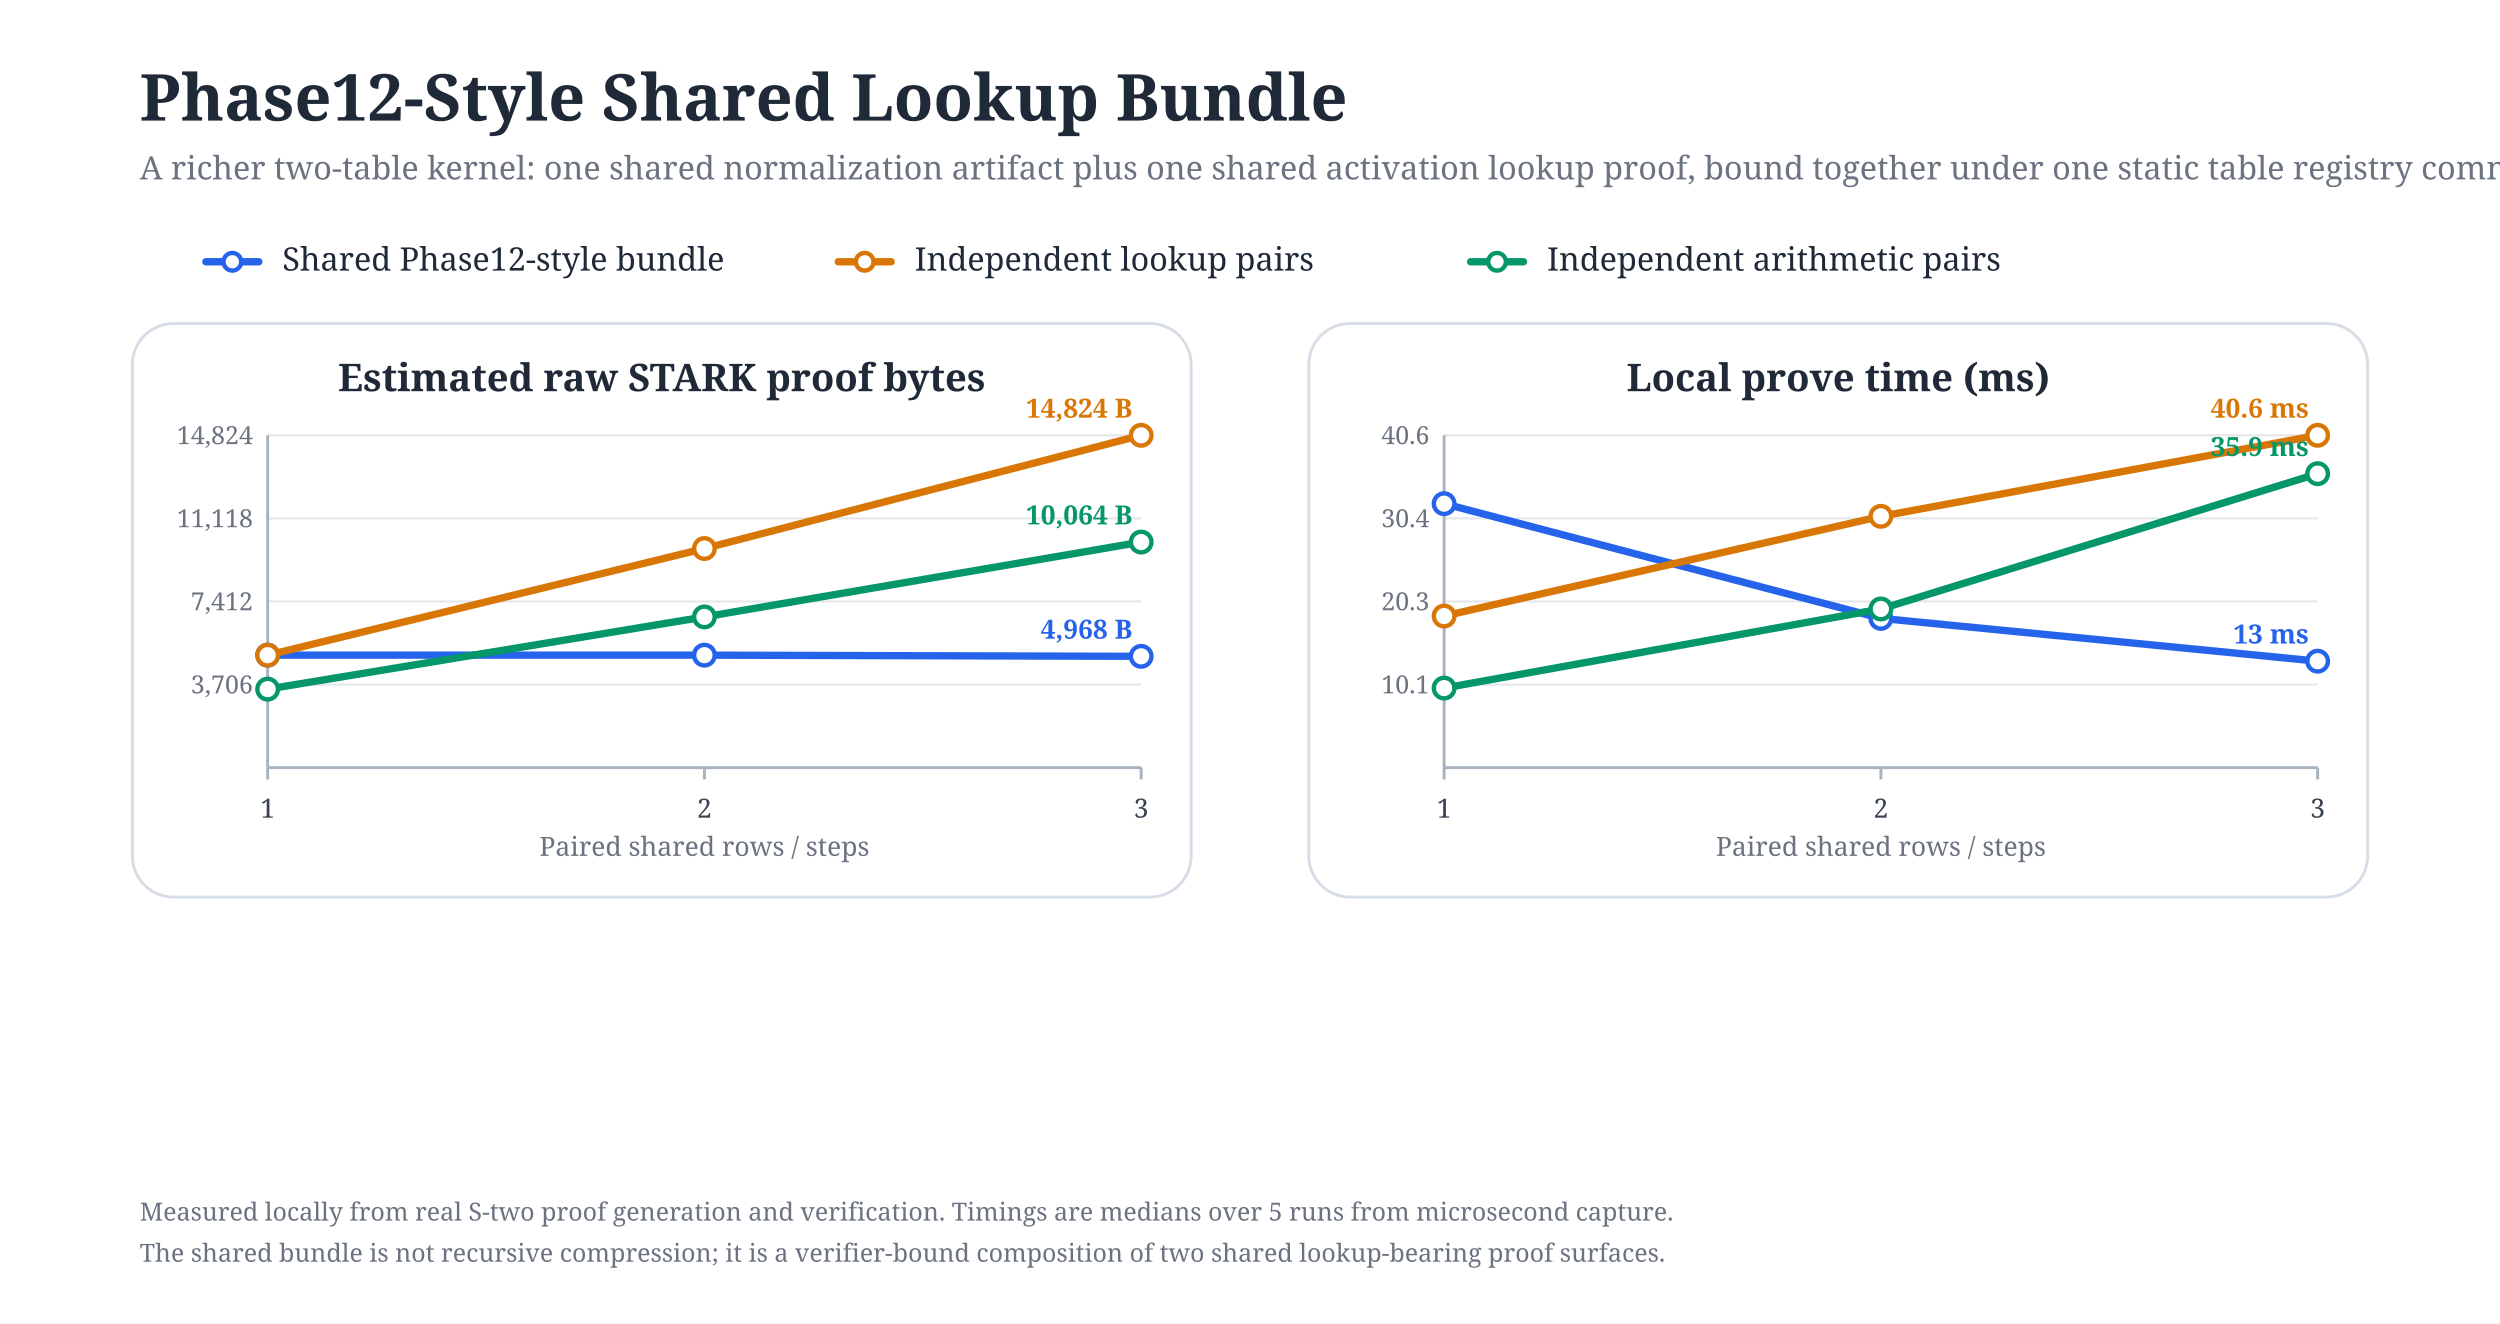
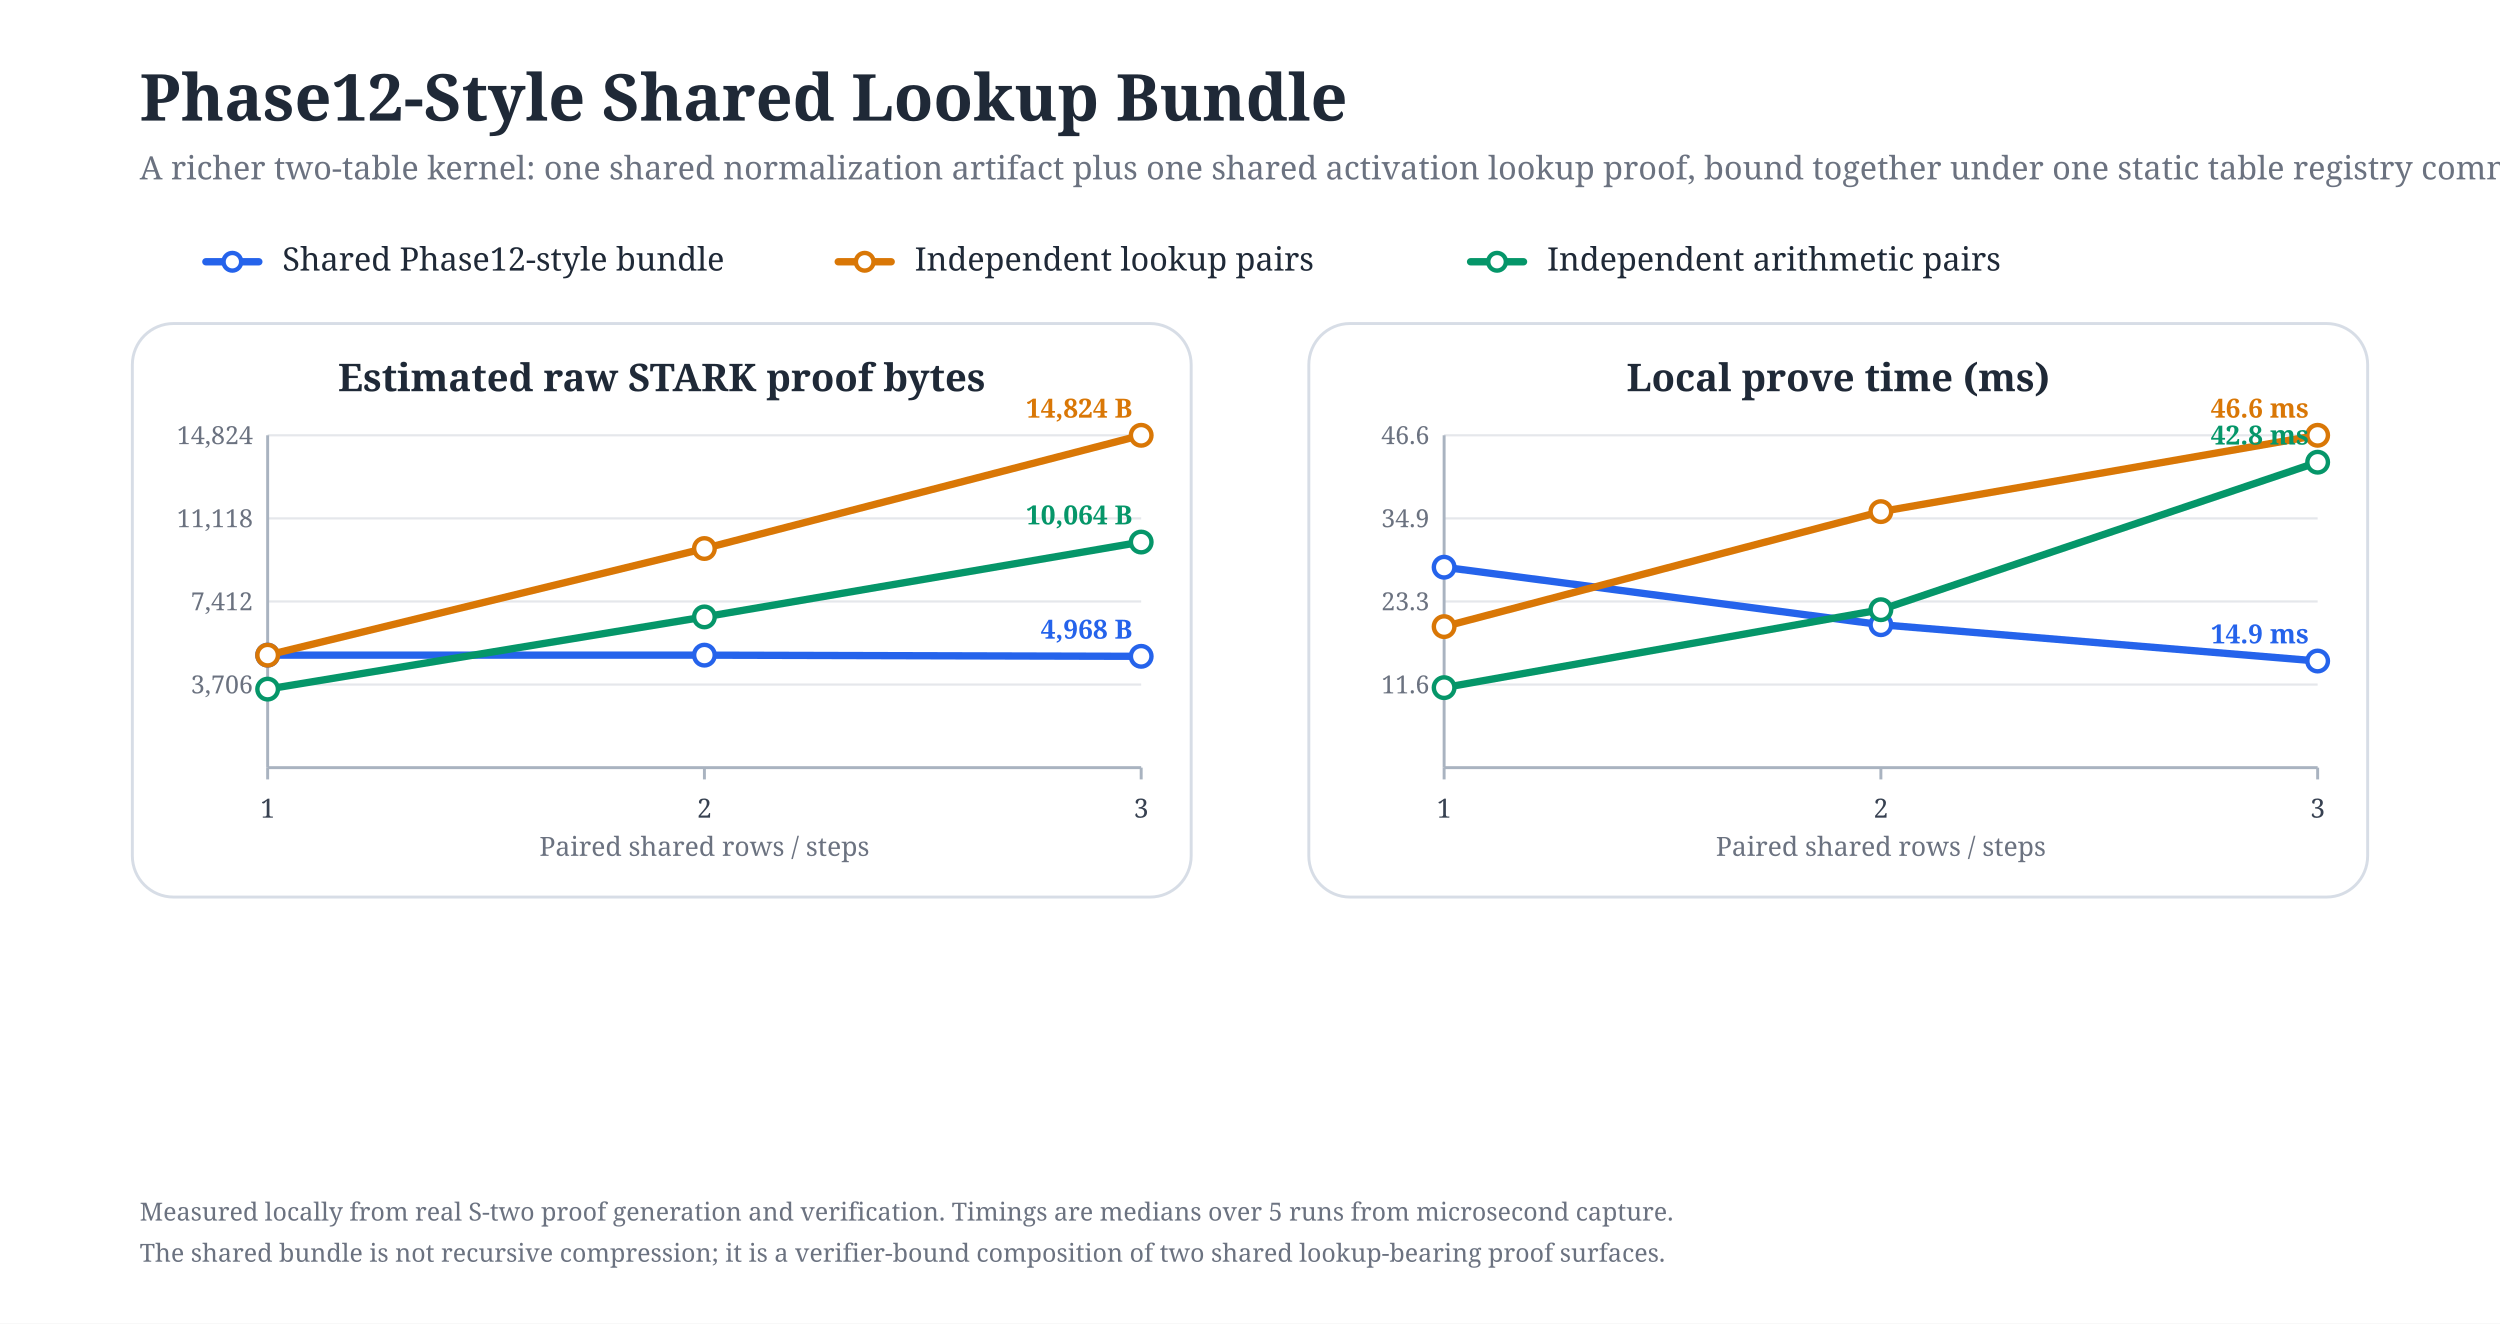
<svg xmlns="http://www.w3.org/2000/svg" width="1700" height="900" viewBox="0 0 1700 900">
  <rect width="1700" height="900" fill="white" />
  <text x="95.0" y="82.0" text-anchor="start" font-family="STIX Two Text, Georgia, serif" font-size="44" font-weight="700" fill="#1F2937">Phase12-Style Shared Lookup Bundle</text>
  <text x="95.0" y="122.0" text-anchor="start" font-family="STIX Two Text, Georgia, serif" font-size="22" font-weight="400" fill="#6B7280">A richer two-table kernel: one shared normalization artifact plus one shared activation lookup proof, bound together under one static table registry commitment.</text>
  <line x1="140" y1="178" x2="176" y2="178" stroke="#2563EB" stroke-width="5" stroke-linecap="round" />
  <circle cx="158" cy="178" r="6" fill="white" stroke="#2563EB" stroke-width="3" />
  <text x="192.0" y="184.0" text-anchor="start" font-family="STIX Two Text, Georgia, serif" font-size="22" font-weight="400" fill="#1F2937">Shared Phase12-style bundle</text>
  <line x1="570" y1="178" x2="606" y2="178" stroke="#D97706" stroke-width="5" stroke-linecap="round" />
  <circle cx="588" cy="178" r="6" fill="white" stroke="#D97706" stroke-width="3" />
  <text x="622.0" y="184.0" text-anchor="start" font-family="STIX Two Text, Georgia, serif" font-size="22" font-weight="400" fill="#1F2937">Independent lookup pairs</text>
  <line x1="1000" y1="178" x2="1036" y2="178" stroke="#059669" stroke-width="5" stroke-linecap="round" />
  <circle cx="1018" cy="178" r="6" fill="white" stroke="#059669" stroke-width="3" />
  <text x="1052.0" y="184.0" text-anchor="start" font-family="STIX Two Text, Georgia, serif" font-size="22" font-weight="400" fill="#1F2937">Independent arithmetic pairs</text>
  <rect x="90" y="220" width="720" height="390" rx="28" fill="white" stroke="#D7DDE6" stroke-width="2" />
  <text x="450.0" y="266.0" text-anchor="middle" font-family="STIX Two Text, Georgia, serif" font-size="26" font-weight="600" fill="#1F2937">Estimated raw STARK proof bytes</text>
  <line x1="182" y1="465.5" x2="776" y2="465.5" stroke="#E5E7EB" stroke-width="1.5" />
  <text x="172.0" y="471.5" text-anchor="end" font-family="STIX Two Text, Georgia, serif" font-size="17" font-weight="400" fill="#6B7280">3,706</text>
  <line x1="182" y1="409.0" x2="776" y2="409.0" stroke="#E5E7EB" stroke-width="1.5" />
  <text x="172.0" y="415.0" text-anchor="end" font-family="STIX Two Text, Georgia, serif" font-size="17" font-weight="400" fill="#6B7280">7,412</text>
  <line x1="182" y1="352.5" x2="776" y2="352.5" stroke="#E5E7EB" stroke-width="1.5" />
  <text x="172.0" y="358.5" text-anchor="end" font-family="STIX Two Text, Georgia, serif" font-size="17" font-weight="400" fill="#6B7280">11,118</text>
  <line x1="182" y1="296.0" x2="776" y2="296.0" stroke="#E5E7EB" stroke-width="1.5" />
  <text x="172.0" y="302.0" text-anchor="end" font-family="STIX Two Text, Georgia, serif" font-size="17" font-weight="400" fill="#6B7280">14,824</text>
  <line x1="182" y1="522" x2="776" y2="522" stroke="#A9B3C0" stroke-width="2" />
  <line x1="182" y1="296" x2="182" y2="522" stroke="#A9B3C0" stroke-width="2" />
  <line x1="182.0" y1="522" x2="182.0" y2="530" stroke="#A9B3C0" stroke-width="2" />
  <text x="182.0" y="556.0" text-anchor="middle" font-family="STIX Two Text, Georgia, serif" font-size="18" font-weight="400" fill="#374151">1</text>
  <line x1="479.0" y1="522" x2="479.0" y2="530" stroke="#A9B3C0" stroke-width="2" />
  <text x="479.0" y="556.0" text-anchor="middle" font-family="STIX Two Text, Georgia, serif" font-size="18" font-weight="400" fill="#374151">2</text>
  <line x1="776.0" y1="522" x2="776.0" y2="530" stroke="#A9B3C0" stroke-width="2" />
  <text x="776.0" y="556.0" text-anchor="middle" font-family="STIX Two Text, Georgia, serif" font-size="18" font-weight="400" fill="#374151">3</text>
  <text x="479.0" y="582.0" text-anchor="middle" font-family="STIX Two Text, Georgia, serif" font-size="18" font-weight="400" fill="#6B7280">Paired shared rows / steps</text>
  <path d="M 182.0 445.5 L 479.0 445.5 L 776.0 446.3" fill="none" stroke="#2563EB" stroke-width="5" stroke-linecap="round" stroke-linejoin="round" />
  <circle cx="182.0" cy="445.5" r="7" fill="white" stroke="#2563EB" stroke-width="3" />
  <circle cx="479.0" cy="445.5" r="7" fill="white" stroke="#2563EB" stroke-width="3" />
  <circle cx="776.0" cy="446.3" r="7" fill="white" stroke="#2563EB" stroke-width="3" />
  <text x="770.0" y="434.3" text-anchor="end" font-family="STIX Two Text, Georgia, serif" font-size="18" font-weight="600" fill="#2563EB">4,968 B</text>
  <path d="M 182.0 445.5 L 479.0 373.0 L 776.0 296.0" fill="none" stroke="#D97706" stroke-width="5" stroke-linecap="round" stroke-linejoin="round" />
  <circle cx="182.0" cy="445.5" r="7" fill="white" stroke="#D97706" stroke-width="3" />
  <circle cx="479.0" cy="373.0" r="7" fill="white" stroke="#D97706" stroke-width="3" />
  <circle cx="776.0" cy="296.0" r="7" fill="white" stroke="#D97706" stroke-width="3" />
  <text x="770.0" y="284.0" text-anchor="end" font-family="STIX Two Text, Georgia, serif" font-size="18" font-weight="600" fill="#D97706">14,824 B</text>
  <path d="M 182.0 468.6 L 479.0 419.5 L 776.0 368.6" fill="none" stroke="#059669" stroke-width="5" stroke-linecap="round" stroke-linejoin="round" />
  <circle cx="182.0" cy="468.6" r="7" fill="white" stroke="#059669" stroke-width="3" />
  <circle cx="479.0" cy="419.5" r="7" fill="white" stroke="#059669" stroke-width="3" />
  <circle cx="776.0" cy="368.6" r="7" fill="white" stroke="#059669" stroke-width="3" />
  <text x="770.0" y="356.6" text-anchor="end" font-family="STIX Two Text, Georgia, serif" font-size="18" font-weight="600" fill="#059669">10,064 B</text>
  <rect x="890" y="220" width="720" height="390" rx="28" fill="white" stroke="#D7DDE6" stroke-width="2" />
  <text x="1250.0" y="266.0" text-anchor="middle" font-family="STIX Two Text, Georgia, serif" font-size="26" font-weight="600" fill="#1F2937">Local prove time (ms)</text>
  <line x1="982" y1="465.5" x2="1576" y2="465.5" stroke="#E5E7EB" stroke-width="1.5" />
-   <text x="972.0" y="471.5" text-anchor="end" font-family="STIX Two Text, Georgia, serif" font-size="17" font-weight="400" fill="#6B7280">10.1</text>
+   <text x="972.0" y="471.5" text-anchor="end" font-family="STIX Two Text, Georgia, serif" font-size="17" font-weight="400" fill="#6B7280">11.6</text>
  <line x1="982" y1="409.0" x2="1576" y2="409.0" stroke="#E5E7EB" stroke-width="1.5" />
-   <text x="972.0" y="415.0" text-anchor="end" font-family="STIX Two Text, Georgia, serif" font-size="17" font-weight="400" fill="#6B7280">20.3</text>
+   <text x="972.0" y="415.0" text-anchor="end" font-family="STIX Two Text, Georgia, serif" font-size="17" font-weight="400" fill="#6B7280">23.3</text>
  <line x1="982" y1="352.5" x2="1576" y2="352.5" stroke="#E5E7EB" stroke-width="1.5" />
-   <text x="972.0" y="358.5" text-anchor="end" font-family="STIX Two Text, Georgia, serif" font-size="17" font-weight="400" fill="#6B7280">30.4</text>
+   <text x="972.0" y="358.5" text-anchor="end" font-family="STIX Two Text, Georgia, serif" font-size="17" font-weight="400" fill="#6B7280">34.9</text>
  <line x1="982" y1="296.0" x2="1576" y2="296.0" stroke="#E5E7EB" stroke-width="1.5" />
-   <text x="972.0" y="302.0" text-anchor="end" font-family="STIX Two Text, Georgia, serif" font-size="17" font-weight="400" fill="#6B7280">40.6</text>
+   <text x="972.0" y="302.0" text-anchor="end" font-family="STIX Two Text, Georgia, serif" font-size="17" font-weight="400" fill="#6B7280">46.6</text>
  <line x1="982" y1="522" x2="1576" y2="522" stroke="#A9B3C0" stroke-width="2" />
  <line x1="982" y1="296" x2="982" y2="522" stroke="#A9B3C0" stroke-width="2" />
  <line x1="982.0" y1="522" x2="982.0" y2="530" stroke="#A9B3C0" stroke-width="2" />
  <text x="982.0" y="556.0" text-anchor="middle" font-family="STIX Two Text, Georgia, serif" font-size="18" font-weight="400" fill="#374151">1</text>
  <line x1="1279.0" y1="522" x2="1279.0" y2="530" stroke="#A9B3C0" stroke-width="2" />
  <text x="1279.0" y="556.0" text-anchor="middle" font-family="STIX Two Text, Georgia, serif" font-size="18" font-weight="400" fill="#374151">2</text>
  <line x1="1576.0" y1="522" x2="1576.0" y2="530" stroke="#A9B3C0" stroke-width="2" />
  <text x="1576.0" y="556.0" text-anchor="middle" font-family="STIX Two Text, Georgia, serif" font-size="18" font-weight="400" fill="#374151">3</text>
  <text x="1279.0" y="582.0" text-anchor="middle" font-family="STIX Two Text, Georgia, serif" font-size="18" font-weight="400" fill="#6B7280">Paired shared rows / steps</text>
-   <path d="M 982.0 342.5 L 1279.0 420.5 L 1576.0 449.6" fill="none" stroke="#2563EB" stroke-width="5" stroke-linecap="round" stroke-linejoin="round" />
-   <circle cx="982.0" cy="342.5" r="7" fill="white" stroke="#2563EB" stroke-width="3" />
-   <circle cx="1279.0" cy="420.5" r="7" fill="white" stroke="#2563EB" stroke-width="3" />
-   <circle cx="1576.0" cy="449.6" r="7" fill="white" stroke="#2563EB" stroke-width="3" />
-   <text x="1570.0" y="437.6" text-anchor="end" font-family="STIX Two Text, Georgia, serif" font-size="18" font-weight="600" fill="#2563EB">13 ms</text>
-   <path d="M 982.0 418.9 L 1279.0 351.1 L 1576.0 296.0" fill="none" stroke="#D97706" stroke-width="5" stroke-linecap="round" stroke-linejoin="round" />
-   <circle cx="982.0" cy="418.9" r="7" fill="white" stroke="#D97706" stroke-width="3" />
-   <circle cx="1279.0" cy="351.1" r="7" fill="white" stroke="#D97706" stroke-width="3" />
+   <path d="M 982.0 385.7 L 1279.0 424.8 L 1576.0 449.5" fill="none" stroke="#2563EB" stroke-width="5" stroke-linecap="round" stroke-linejoin="round" />
+   <circle cx="982.0" cy="385.7" r="7" fill="white" stroke="#2563EB" stroke-width="3" />
+   <circle cx="1279.0" cy="424.8" r="7" fill="white" stroke="#2563EB" stroke-width="3" />
+   <circle cx="1576.0" cy="449.5" r="7" fill="white" stroke="#2563EB" stroke-width="3" />
+   <text x="1570.0" y="437.5" text-anchor="end" font-family="STIX Two Text, Georgia, serif" font-size="18" font-weight="600" fill="#2563EB">14.9 ms</text>
+   <path d="M 982.0 426.1 L 1279.0 347.9 L 1576.0 296.0" fill="none" stroke="#D97706" stroke-width="5" stroke-linecap="round" stroke-linejoin="round" />
+   <circle cx="982.0" cy="426.1" r="7" fill="white" stroke="#D97706" stroke-width="3" />
+   <circle cx="1279.0" cy="347.9" r="7" fill="white" stroke="#D97706" stroke-width="3" />
  <circle cx="1576.0" cy="296.0" r="7" fill="white" stroke="#D97706" stroke-width="3" />
-   <text x="1570.0" y="284.0" text-anchor="end" font-family="STIX Two Text, Georgia, serif" font-size="18" font-weight="600" fill="#D97706">40.6 ms</text>
-   <path d="M 982.0 467.9 L 1279.0 414.1 L 1576.0 322.1" fill="none" stroke="#059669" stroke-width="5" stroke-linecap="round" stroke-linejoin="round" />
-   <circle cx="982.0" cy="467.9" r="7" fill="white" stroke="#059669" stroke-width="3" />
-   <circle cx="1279.0" cy="414.1" r="7" fill="white" stroke="#059669" stroke-width="3" />
-   <circle cx="1576.0" cy="322.1" r="7" fill="white" stroke="#059669" stroke-width="3" />
-   <text x="1570.0" y="310.1" text-anchor="end" font-family="STIX Two Text, Georgia, serif" font-size="18" font-weight="600" fill="#059669">35.9 ms</text>
+   <text x="1570.0" y="284.0" text-anchor="end" font-family="STIX Two Text, Georgia, serif" font-size="18" font-weight="600" fill="#D97706">46.6 ms</text>
+   <path d="M 982.0 467.6 L 1279.0 414.6 L 1576.0 314.3" fill="none" stroke="#059669" stroke-width="5" stroke-linecap="round" stroke-linejoin="round" />
+   <circle cx="982.0" cy="467.6" r="7" fill="white" stroke="#059669" stroke-width="3" />
+   <circle cx="1279.0" cy="414.6" r="7" fill="white" stroke="#059669" stroke-width="3" />
+   <circle cx="1576.0" cy="314.3" r="7" fill="white" stroke="#059669" stroke-width="3" />
+   <text x="1570.0" y="302.3" text-anchor="end" font-family="STIX Two Text, Georgia, serif" font-size="18" font-weight="600" fill="#059669">42.8 ms</text>
  <text x="95.0" y="830.0" text-anchor="start" font-family="STIX Two Text, Georgia, serif" font-size="17" font-weight="400" fill="#6B7280">Measured locally from real S-two proof generation and verification. Timings are medians over 5 runs from microsecond capture.</text>
  <text x="95.0" y="858.0" text-anchor="start" font-family="STIX Two Text, Georgia, serif" font-size="17" font-weight="400" fill="#6B7280">The shared bundle is not recursive compression; it is a verifier-bound composition of two shared lookup-bearing proof surfaces.</text>
</svg>
